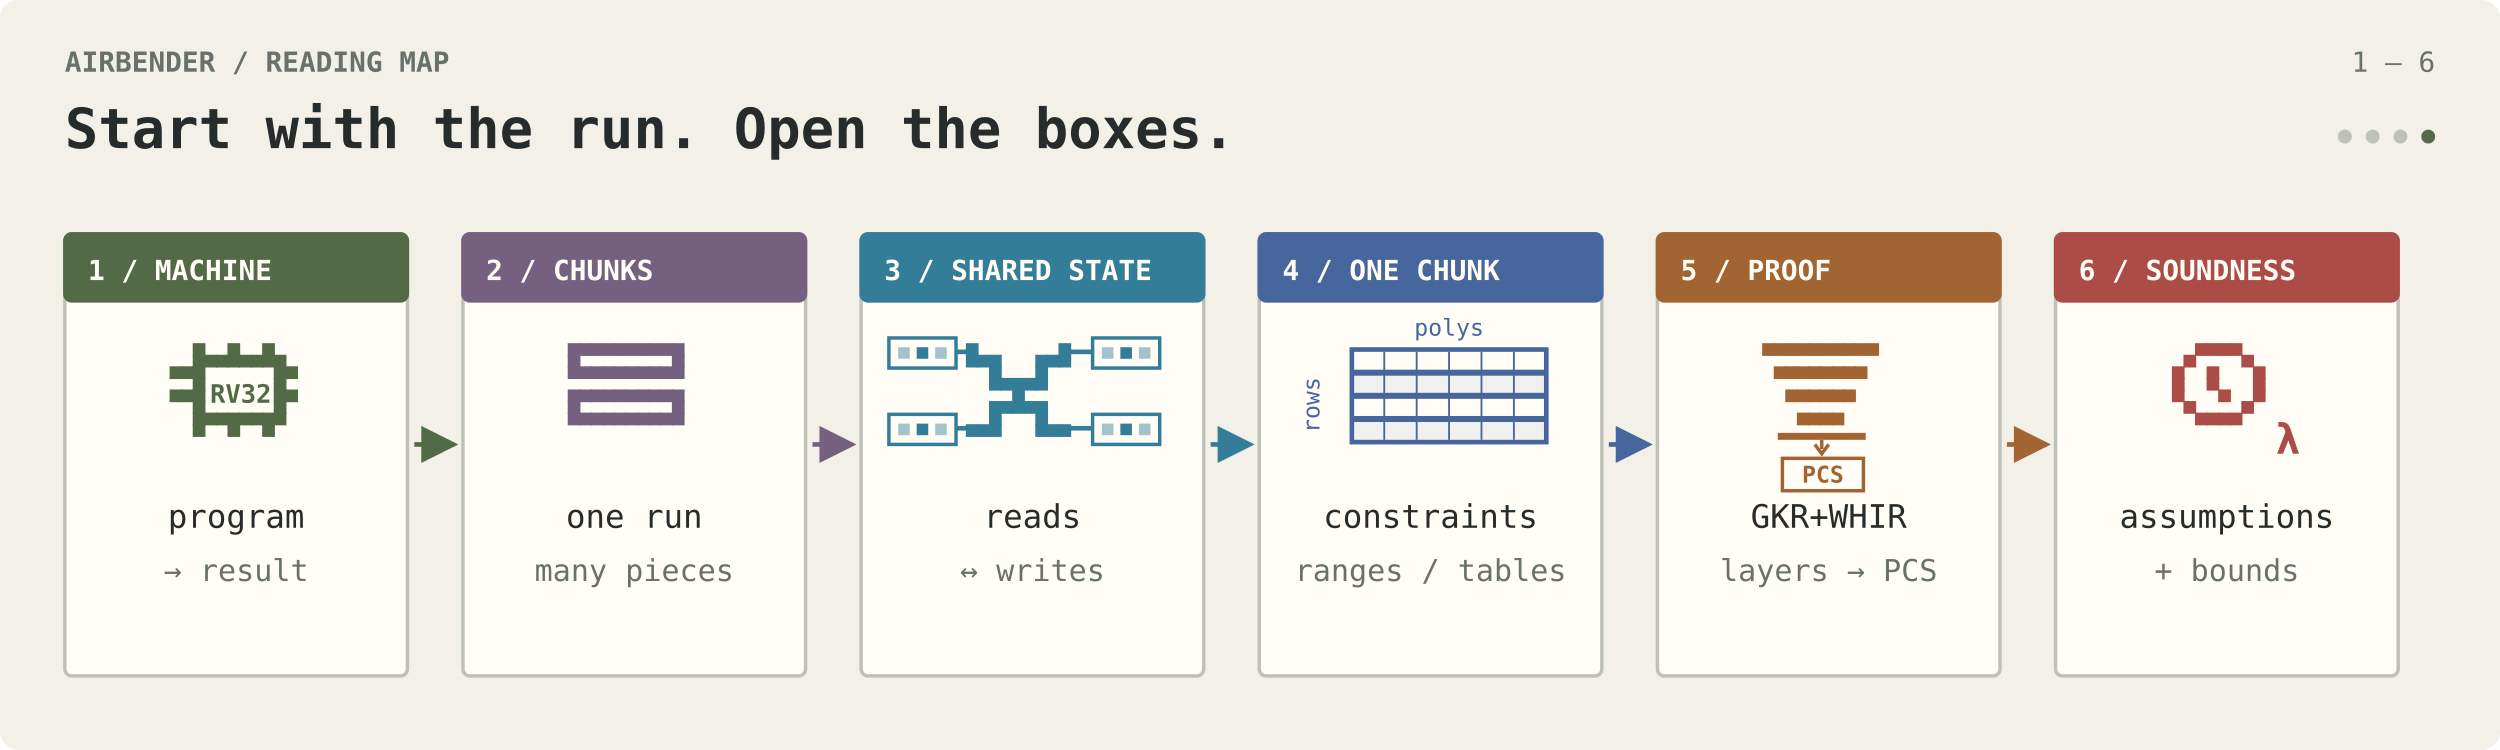
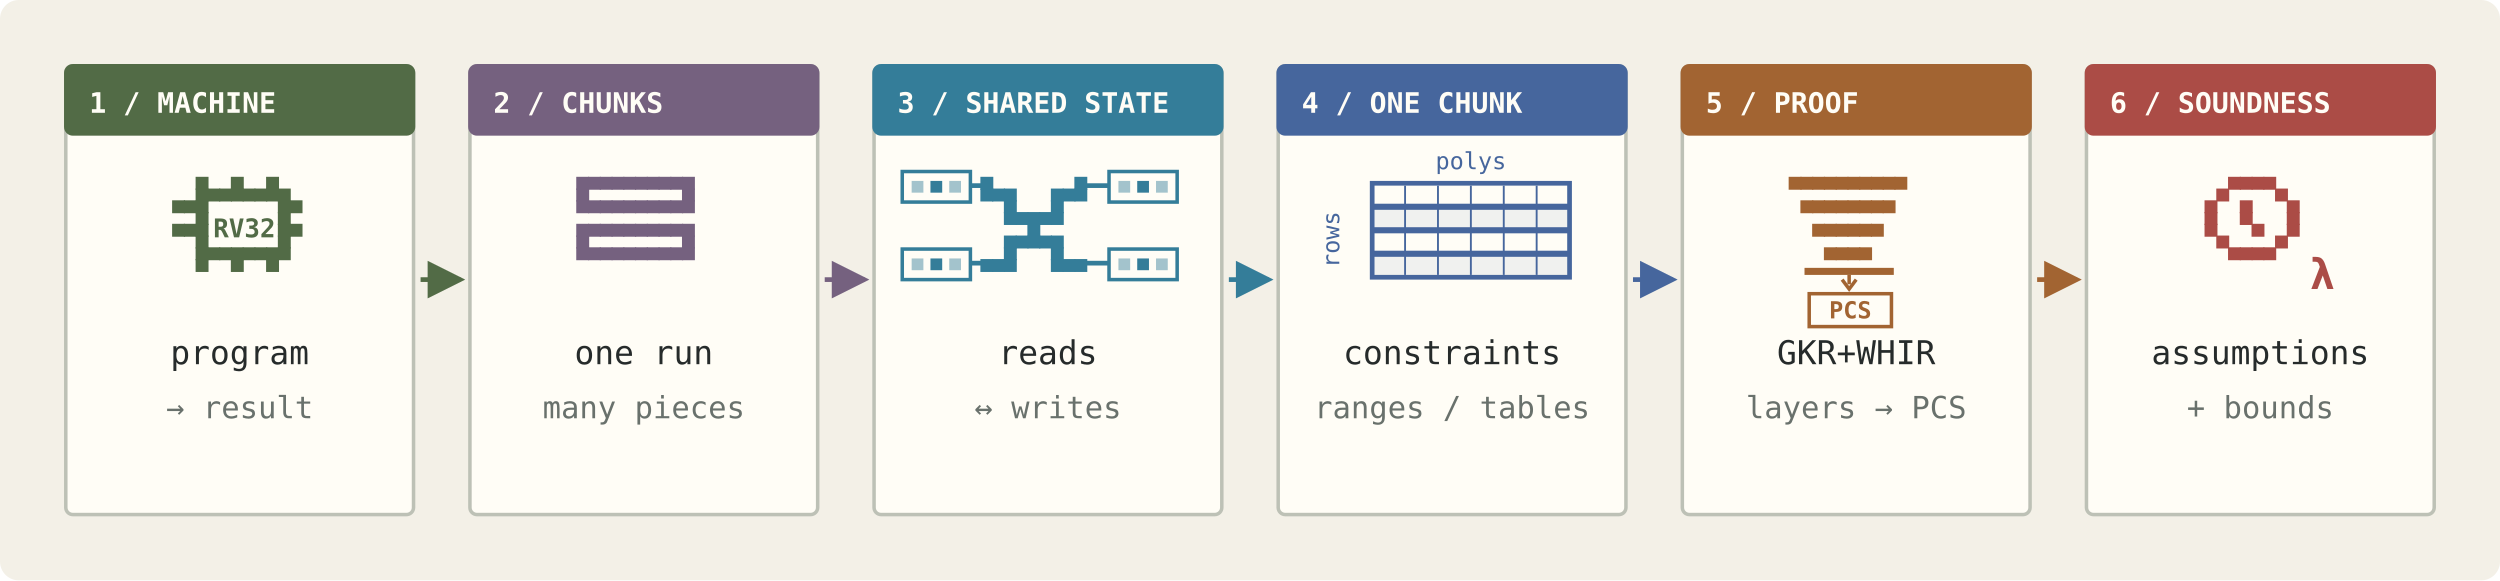
- <svg xmlns="http://www.w3.org/2000/svg" width="1080" height="324" viewBox="0 0 1080 324" role="img" aria-labelledby="title desc">
+ <svg xmlns="http://www.w3.org/2000/svg" width="1064" height="247" viewBox="0 73 1064 247" role="img" aria-labelledby="title desc">
  <defs>
    <marker id="arrow1" markerWidth="8" markerHeight="8" refX="7" refY="4" orient="auto">
      <path d="M0 0 8 4 0 8" fill="#526b46" />
    </marker>
    <marker id="arrow2" markerWidth="8" markerHeight="8" refX="7" refY="4" orient="auto">
      <path d="M0 0 8 4 0 8" fill="#75617f" />
    </marker>
    <marker id="arrow3" markerWidth="8" markerHeight="8" refX="7" refY="4" orient="auto">
      <path d="M0 0 8 4 0 8" fill="#347d99" />
    </marker>
    <marker id="arrow4" markerWidth="8" markerHeight="8" refX="7" refY="4" orient="auto">
      <path d="M0 0 8 4 0 8" fill="#46669d" />
    </marker>
    <marker id="arrow5" markerWidth="8" markerHeight="8" refX="7" refY="4" orient="auto">
      <path d="M0 0 8 4 0 8" fill="#a26432" />
    </marker>
    <marker id="arrow6" markerWidth="8" markerHeight="8" refX="7" refY="4" orient="auto">
      <path d="M0 0 8 4 0 8" fill="#ab4c46" />
    </marker>
  </defs>
-   <rect width="1080" height="324" rx="8" fill="#f3f0e7" />
+   <rect y="73" width="1064" height="247" rx="8" fill="#f3f0e7" />
  <g font-family="Menlo, Consolas, monospace">
-     <text x="28" y="31" font-size="12" fill="#69716c" text-anchor="start" font-weight="700">AIRBENDER / READING MAP</text>
-     <text x="28" y="64" font-size="24" fill="#262b2b" text-anchor="start" font-weight="700">Start with the run. Open the boxes.</text>
-     <text x="1052" y="31" font-size="12" fill="#69716c" text-anchor="end" font-weight="400">1 — 6</text>
-     <circle cx="1049" cy="59" r="3" fill="#526b46" />
-     <circle cx="1037" cy="59" r="3" fill="#bdc1b6" />
-     <circle cx="1025" cy="59" r="3" fill="#bdc1b6" />
-     <circle cx="1013" cy="59" r="3" fill="#bdc1b6" />
    <rect x="28" y="101" width="148" height="191" rx="3" fill="#fffdf6" stroke="#bdc1b6" stroke-width="1.5" />
    <rect x="28" y="101" width="148" height="29" rx="3" fill="#526b46" stroke="#526b46" stroke-width="1.5" />
    <text x="38" y="121" font-size="12" fill="#fffdf6" text-anchor="start" font-weight="700">1 / MACHINE</text>
    <rect x="84" y="149" width="4" height="4" rx="0" fill="#526b46" stroke="#526b46" stroke-width="1.5" />
    <rect x="99" y="149" width="4" height="4" rx="0" fill="#526b46" stroke="#526b46" stroke-width="1.5" />
    <rect x="114" y="149" width="4" height="4" rx="0" fill="#526b46" stroke="#526b46" stroke-width="1.5" />
    <rect x="84" y="154" width="4" height="4" rx="0" fill="#526b46" stroke="#526b46" stroke-width="1.5" />
    <rect x="89" y="154" width="4" height="4" rx="0" fill="#526b46" stroke="#526b46" stroke-width="1.5" />
    <rect x="94" y="154" width="4" height="4" rx="0" fill="#526b46" stroke="#526b46" stroke-width="1.5" />
    <rect x="99" y="154" width="4" height="4" rx="0" fill="#526b46" stroke="#526b46" stroke-width="1.5" />
    <rect x="104" y="154" width="4" height="4" rx="0" fill="#526b46" stroke="#526b46" stroke-width="1.5" />
    <rect x="109" y="154" width="4" height="4" rx="0" fill="#526b46" stroke="#526b46" stroke-width="1.5" />
    <rect x="114" y="154" width="4" height="4" rx="0" fill="#526b46" stroke="#526b46" stroke-width="1.5" />
    <rect x="119" y="154" width="4" height="4" rx="0" fill="#526b46" stroke="#526b46" stroke-width="1.5" />
    <rect x="74" y="159" width="4" height="4" rx="0" fill="#526b46" stroke="#526b46" stroke-width="1.5" />
    <rect x="79" y="159" width="4" height="4" rx="0" fill="#526b46" stroke="#526b46" stroke-width="1.5" />
    <rect x="84" y="159" width="4" height="4" rx="0" fill="#526b46" stroke="#526b46" stroke-width="1.5" />
    <rect x="119" y="159" width="4" height="4" rx="0" fill="#526b46" stroke="#526b46" stroke-width="1.5" />
    <rect x="124" y="159" width="4" height="4" rx="0" fill="#526b46" stroke="#526b46" stroke-width="1.5" />
    <rect x="84" y="164" width="4" height="4" rx="0" fill="#526b46" stroke="#526b46" stroke-width="1.5" />
    <rect x="119" y="164" width="4" height="4" rx="0" fill="#526b46" stroke="#526b46" stroke-width="1.5" />
    <rect x="74" y="169" width="4" height="4" rx="0" fill="#526b46" stroke="#526b46" stroke-width="1.5" />
    <rect x="79" y="169" width="4" height="4" rx="0" fill="#526b46" stroke="#526b46" stroke-width="1.5" />
    <rect x="84" y="169" width="4" height="4" rx="0" fill="#526b46" stroke="#526b46" stroke-width="1.5" />
    <rect x="119" y="169" width="4" height="4" rx="0" fill="#526b46" stroke="#526b46" stroke-width="1.5" />
    <rect x="124" y="169" width="4" height="4" rx="0" fill="#526b46" stroke="#526b46" stroke-width="1.5" />
    <rect x="84" y="174" width="4" height="4" rx="0" fill="#526b46" stroke="#526b46" stroke-width="1.5" />
    <rect x="119" y="174" width="4" height="4" rx="0" fill="#526b46" stroke="#526b46" stroke-width="1.5" />
    <rect x="84" y="179" width="4" height="4" rx="0" fill="#526b46" stroke="#526b46" stroke-width="1.5" />
    <rect x="89" y="179" width="4" height="4" rx="0" fill="#526b46" stroke="#526b46" stroke-width="1.5" />
    <rect x="94" y="179" width="4" height="4" rx="0" fill="#526b46" stroke="#526b46" stroke-width="1.5" />
    <rect x="99" y="179" width="4" height="4" rx="0" fill="#526b46" stroke="#526b46" stroke-width="1.5" />
    <rect x="104" y="179" width="4" height="4" rx="0" fill="#526b46" stroke="#526b46" stroke-width="1.5" />
    <rect x="109" y="179" width="4" height="4" rx="0" fill="#526b46" stroke="#526b46" stroke-width="1.5" />
    <rect x="114" y="179" width="4" height="4" rx="0" fill="#526b46" stroke="#526b46" stroke-width="1.5" />
    <rect x="119" y="179" width="4" height="4" rx="0" fill="#526b46" stroke="#526b46" stroke-width="1.5" />
    <rect x="84" y="184" width="4" height="4" rx="0" fill="#526b46" stroke="#526b46" stroke-width="1.5" />
    <rect x="99" y="184" width="4" height="4" rx="0" fill="#526b46" stroke="#526b46" stroke-width="1.5" />
    <rect x="114" y="184" width="4" height="4" rx="0" fill="#526b46" stroke="#526b46" stroke-width="1.5" />
    <text x="104" y="174" font-size="11" fill="#526b46" text-anchor="middle" font-weight="700">RV32</text>
    <text x="102" y="228" font-size="14" fill="#262b2b" text-anchor="middle" font-weight="400">program</text>
    <text x="102" y="251" font-size="13" fill="#69716c" text-anchor="middle" font-weight="400">→ result</text>
    <path d="M179 192 L196 192" fill="none" stroke="#526b46" stroke-width="2" marker-end="url(#arrow1)" />
    <rect x="200" y="101" width="148" height="191" rx="3" fill="#fffdf6" stroke="#bdc1b6" stroke-width="1.5" />
    <rect x="200" y="101" width="148" height="29" rx="3" fill="#75617f" stroke="#75617f" stroke-width="1.5" />
    <text x="210" y="121" font-size="12" fill="#fffdf6" text-anchor="start" font-weight="700">2 / CHUNKS</text>
    <rect x="246" y="149" width="4" height="4" rx="0" fill="#75617f" stroke="#75617f" stroke-width="1.5" />
    <rect x="251" y="149" width="4" height="4" rx="0" fill="#75617f" stroke="#75617f" stroke-width="1.5" />
    <rect x="256" y="149" width="4" height="4" rx="0" fill="#75617f" stroke="#75617f" stroke-width="1.5" />
    <rect x="261" y="149" width="4" height="4" rx="0" fill="#75617f" stroke="#75617f" stroke-width="1.5" />
    <rect x="266" y="149" width="4" height="4" rx="0" fill="#75617f" stroke="#75617f" stroke-width="1.5" />
    <rect x="271" y="149" width="4" height="4" rx="0" fill="#75617f" stroke="#75617f" stroke-width="1.5" />
    <rect x="276" y="149" width="4" height="4" rx="0" fill="#75617f" stroke="#75617f" stroke-width="1.5" />
    <rect x="281" y="149" width="4" height="4" rx="0" fill="#75617f" stroke="#75617f" stroke-width="1.5" />
    <rect x="286" y="149" width="4" height="4" rx="0" fill="#75617f" stroke="#75617f" stroke-width="1.5" />
    <rect x="291" y="149" width="4" height="4" rx="0" fill="#75617f" stroke="#75617f" stroke-width="1.5" />
    <rect x="246" y="154" width="4" height="4" rx="0" fill="#75617f" stroke="#75617f" stroke-width="1.5" />
    <rect x="291" y="154" width="4" height="4" rx="0" fill="#75617f" stroke="#75617f" stroke-width="1.5" />
    <rect x="246" y="159" width="4" height="4" rx="0" fill="#75617f" stroke="#75617f" stroke-width="1.5" />
    <rect x="251" y="159" width="4" height="4" rx="0" fill="#75617f" stroke="#75617f" stroke-width="1.5" />
    <rect x="256" y="159" width="4" height="4" rx="0" fill="#75617f" stroke="#75617f" stroke-width="1.5" />
    <rect x="261" y="159" width="4" height="4" rx="0" fill="#75617f" stroke="#75617f" stroke-width="1.5" />
    <rect x="266" y="159" width="4" height="4" rx="0" fill="#75617f" stroke="#75617f" stroke-width="1.5" />
    <rect x="271" y="159" width="4" height="4" rx="0" fill="#75617f" stroke="#75617f" stroke-width="1.5" />
    <rect x="276" y="159" width="4" height="4" rx="0" fill="#75617f" stroke="#75617f" stroke-width="1.5" />
    <rect x="281" y="159" width="4" height="4" rx="0" fill="#75617f" stroke="#75617f" stroke-width="1.5" />
    <rect x="286" y="159" width="4" height="4" rx="0" fill="#75617f" stroke="#75617f" stroke-width="1.5" />
    <rect x="291" y="159" width="4" height="4" rx="0" fill="#75617f" stroke="#75617f" stroke-width="1.5" />
    <rect x="246" y="169" width="4" height="4" rx="0" fill="#75617f" stroke="#75617f" stroke-width="1.5" />
    <rect x="251" y="169" width="4" height="4" rx="0" fill="#75617f" stroke="#75617f" stroke-width="1.5" />
    <rect x="256" y="169" width="4" height="4" rx="0" fill="#75617f" stroke="#75617f" stroke-width="1.5" />
    <rect x="261" y="169" width="4" height="4" rx="0" fill="#75617f" stroke="#75617f" stroke-width="1.5" />
    <rect x="266" y="169" width="4" height="4" rx="0" fill="#75617f" stroke="#75617f" stroke-width="1.5" />
    <rect x="271" y="169" width="4" height="4" rx="0" fill="#75617f" stroke="#75617f" stroke-width="1.5" />
    <rect x="276" y="169" width="4" height="4" rx="0" fill="#75617f" stroke="#75617f" stroke-width="1.5" />
    <rect x="281" y="169" width="4" height="4" rx="0" fill="#75617f" stroke="#75617f" stroke-width="1.5" />
    <rect x="286" y="169" width="4" height="4" rx="0" fill="#75617f" stroke="#75617f" stroke-width="1.5" />
    <rect x="291" y="169" width="4" height="4" rx="0" fill="#75617f" stroke="#75617f" stroke-width="1.5" />
    <rect x="246" y="174" width="4" height="4" rx="0" fill="#75617f" stroke="#75617f" stroke-width="1.5" />
    <rect x="291" y="174" width="4" height="4" rx="0" fill="#75617f" stroke="#75617f" stroke-width="1.5" />
    <rect x="246" y="179" width="4" height="4" rx="0" fill="#75617f" stroke="#75617f" stroke-width="1.5" />
    <rect x="251" y="179" width="4" height="4" rx="0" fill="#75617f" stroke="#75617f" stroke-width="1.5" />
    <rect x="256" y="179" width="4" height="4" rx="0" fill="#75617f" stroke="#75617f" stroke-width="1.5" />
    <rect x="261" y="179" width="4" height="4" rx="0" fill="#75617f" stroke="#75617f" stroke-width="1.5" />
    <rect x="266" y="179" width="4" height="4" rx="0" fill="#75617f" stroke="#75617f" stroke-width="1.5" />
    <rect x="271" y="179" width="4" height="4" rx="0" fill="#75617f" stroke="#75617f" stroke-width="1.5" />
    <rect x="276" y="179" width="4" height="4" rx="0" fill="#75617f" stroke="#75617f" stroke-width="1.5" />
    <rect x="281" y="179" width="4" height="4" rx="0" fill="#75617f" stroke="#75617f" stroke-width="1.5" />
    <rect x="286" y="179" width="4" height="4" rx="0" fill="#75617f" stroke="#75617f" stroke-width="1.5" />
    <rect x="291" y="179" width="4" height="4" rx="0" fill="#75617f" stroke="#75617f" stroke-width="1.5" />
    <text x="274" y="228" font-size="14" fill="#262b2b" text-anchor="middle" font-weight="400">one run</text>
    <text x="274" y="251" font-size="13" fill="#69716c" text-anchor="middle" font-weight="400">many pieces</text>
    <path d="M351 192 L368 192" fill="none" stroke="#75617f" stroke-width="2" marker-end="url(#arrow2)" />
    <rect x="372" y="101" width="148" height="191" rx="3" fill="#fffdf6" stroke="#bdc1b6" stroke-width="1.5" />
    <rect x="372" y="101" width="148" height="29" rx="3" fill="#347d99" stroke="#347d99" stroke-width="1.5" />
    <text x="382" y="121" font-size="12" fill="#fffdf6" text-anchor="start" font-weight="700">3 / SHARED STATE</text>
    <rect x="418" y="149" width="4" height="4" rx="0" fill="#347d99" stroke="#347d99" stroke-width="1.5" />
    <rect x="458" y="149" width="4" height="4" rx="0" fill="#347d99" stroke="#347d99" stroke-width="1.5" />
    <rect x="418" y="154" width="4" height="4" rx="0" fill="#347d99" stroke="#347d99" stroke-width="1.5" />
    <rect x="423" y="154" width="4" height="4" rx="0" fill="#347d99" stroke="#347d99" stroke-width="1.5" />
    <rect x="428" y="154" width="4" height="4" rx="0" fill="#347d99" stroke="#347d99" stroke-width="1.5" />
    <rect x="448" y="154" width="4" height="4" rx="0" fill="#347d99" stroke="#347d99" stroke-width="1.5" />
    <rect x="453" y="154" width="4" height="4" rx="0" fill="#347d99" stroke="#347d99" stroke-width="1.5" />
    <rect x="458" y="154" width="4" height="4" rx="0" fill="#347d99" stroke="#347d99" stroke-width="1.5" />
    <rect x="428" y="159" width="4" height="4" rx="0" fill="#347d99" stroke="#347d99" stroke-width="1.5" />
    <rect x="448" y="159" width="4" height="4" rx="0" fill="#347d99" stroke="#347d99" stroke-width="1.5" />
    <rect x="428" y="164" width="4" height="4" rx="0" fill="#347d99" stroke="#347d99" stroke-width="1.5" />
    <rect x="433" y="164" width="4" height="4" rx="0" fill="#347d99" stroke="#347d99" stroke-width="1.5" />
    <rect x="438" y="164" width="4" height="4" rx="0" fill="#347d99" stroke="#347d99" stroke-width="1.5" />
    <rect x="443" y="164" width="4" height="4" rx="0" fill="#347d99" stroke="#347d99" stroke-width="1.5" />
    <rect x="448" y="164" width="4" height="4" rx="0" fill="#347d99" stroke="#347d99" stroke-width="1.5" />
    <rect x="438" y="169" width="4" height="4" rx="0" fill="#347d99" stroke="#347d99" stroke-width="1.5" />
    <rect x="428" y="174" width="4" height="4" rx="0" fill="#347d99" stroke="#347d99" stroke-width="1.5" />
    <rect x="433" y="174" width="4" height="4" rx="0" fill="#347d99" stroke="#347d99" stroke-width="1.5" />
    <rect x="438" y="174" width="4" height="4" rx="0" fill="#347d99" stroke="#347d99" stroke-width="1.5" />
    <rect x="443" y="174" width="4" height="4" rx="0" fill="#347d99" stroke="#347d99" stroke-width="1.5" />
    <rect x="448" y="174" width="4" height="4" rx="0" fill="#347d99" stroke="#347d99" stroke-width="1.5" />
    <rect x="428" y="179" width="4" height="4" rx="0" fill="#347d99" stroke="#347d99" stroke-width="1.5" />
    <rect x="448" y="179" width="4" height="4" rx="0" fill="#347d99" stroke="#347d99" stroke-width="1.5" />
    <rect x="418" y="184" width="4" height="4" rx="0" fill="#347d99" stroke="#347d99" stroke-width="1.5" />
    <rect x="423" y="184" width="4" height="4" rx="0" fill="#347d99" stroke="#347d99" stroke-width="1.5" />
    <rect x="428" y="184" width="4" height="4" rx="0" fill="#347d99" stroke="#347d99" stroke-width="1.5" />
    <rect x="448" y="184" width="4" height="4" rx="0" fill="#347d99" stroke="#347d99" stroke-width="1.5" />
    <rect x="453" y="184" width="4" height="4" rx="0" fill="#347d99" stroke="#347d99" stroke-width="1.5" />
    <rect x="458" y="184" width="4" height="4" rx="0" fill="#347d99" stroke="#347d99" stroke-width="1.5" />
    <rect x="384" y="146" width="29" height="13" fill="#fffdf6" stroke="#347d99" stroke-width="1.5" />
    <rect x="388" y="150" width="5" height="5" fill="#347d99" opacity="0.45" />
    <rect x="396" y="150" width="5" height="5" fill="#347d99" opacity="1" />
    <rect x="404" y="150" width="5" height="5" fill="#347d99" opacity="0.45" />
    <rect x="384" y="179" width="29" height="13" fill="#fffdf6" stroke="#347d99" stroke-width="1.5" />
    <rect x="388" y="183" width="5" height="5" fill="#347d99" opacity="0.45" />
    <rect x="396" y="183" width="5" height="5" fill="#347d99" opacity="1" />
    <rect x="404" y="183" width="5" height="5" fill="#347d99" opacity="0.45" />
    <rect x="472" y="146" width="29" height="13" fill="#fffdf6" stroke="#347d99" stroke-width="1.5" />
    <rect x="476" y="150" width="5" height="5" fill="#347d99" opacity="0.45" />
    <rect x="484" y="150" width="5" height="5" fill="#347d99" opacity="1" />
    <rect x="492" y="150" width="5" height="5" fill="#347d99" opacity="0.45" />
    <rect x="472" y="179" width="29" height="13" fill="#fffdf6" stroke="#347d99" stroke-width="1.5" />
    <rect x="476" y="183" width="5" height="5" fill="#347d99" opacity="0.45" />
    <rect x="484" y="183" width="5" height="5" fill="#347d99" opacity="1" />
    <rect x="492" y="183" width="5" height="5" fill="#347d99" opacity="0.45" />
    <path d="M413 152 H419 M413 185 H419 M462 152 H472 M462 185 H472" fill="none" stroke="#347d99" stroke-width="2" />
    <text x="446" y="228" font-size="14" fill="#262b2b" text-anchor="middle" font-weight="400">reads</text>
    <text x="446" y="251" font-size="13" fill="#69716c" text-anchor="middle" font-weight="400">↔ writes</text>
    <path d="M523 192 L540 192" fill="none" stroke="#347d99" stroke-width="2" marker-end="url(#arrow3)" />
    <rect x="544" y="101" width="148" height="191" rx="3" fill="#fffdf6" stroke="#bdc1b6" stroke-width="1.5" />
    <rect x="544" y="101" width="148" height="29" rx="3" fill="#46669d" stroke="#46669d" stroke-width="1.5" />
    <text x="554" y="121" font-size="12" fill="#fffdf6" text-anchor="start" font-weight="700">4 / ONE CHUNK</text>
    <text x="626" y="145" font-size="10" fill="#46669d" text-anchor="middle">polys</text>
    <text x="570" y="175" font-size="10" fill="#46669d" text-anchor="middle" transform="rotate(-90 570 175)">rows</text>
    <rect x="584" y="151" width="84" height="40" fill="#fffdf6" stroke="#46669d" stroke-width="2" />
    <rect x="585" y="161" width="82" height="10" fill="#46669d" opacity="0.08" />
    <rect x="585" y="181" width="82" height="10" fill="#46669d" opacity="0.08" />
    <path d="M598 152 V190" stroke="#46669d" stroke-width="0.8" />
    <path d="M612 152 V190" stroke="#46669d" stroke-width="0.8" />
    <path d="M626 152 V190" stroke="#46669d" stroke-width="0.8" />
    <path d="M640 152 V190" stroke="#46669d" stroke-width="0.8" />
    <path d="M654 152 V190" stroke="#46669d" stroke-width="0.8" />
    <path d="M584 161 H668" stroke="#46669d" stroke-width="2.6" />
    <path d="M584 171 H668" stroke="#46669d" stroke-width="2.6" />
    <path d="M584 181 H668" stroke="#46669d" stroke-width="2.6" />
    <text x="618" y="228" font-size="14" fill="#262b2b" text-anchor="middle" font-weight="400">constraints</text>
    <text x="618" y="251" font-size="13" fill="#69716c" text-anchor="middle" font-weight="400">ranges / tables</text>
    <path d="M695 192 L712 192" fill="none" stroke="#46669d" stroke-width="2" marker-end="url(#arrow4)" />
    <rect x="716" y="101" width="148" height="191" rx="3" fill="#fffdf6" stroke="#bdc1b6" stroke-width="1.5" />
    <rect x="716" y="101" width="148" height="29" rx="3" fill="#a26432" stroke="#a26432" stroke-width="1.5" />
    <text x="726" y="121" font-size="12" fill="#fffdf6" text-anchor="start" font-weight="700">5 / PROOF</text>
    <rect x="762" y="149" width="4" height="4" rx="0" fill="#a26432" stroke="#a26432" stroke-width="1.5" />
    <rect x="767" y="149" width="4" height="4" rx="0" fill="#a26432" stroke="#a26432" stroke-width="1.5" />
    <rect x="772" y="149" width="4" height="4" rx="0" fill="#a26432" stroke="#a26432" stroke-width="1.5" />
    <rect x="777" y="149" width="4" height="4" rx="0" fill="#a26432" stroke="#a26432" stroke-width="1.5" />
    <rect x="782" y="149" width="4" height="4" rx="0" fill="#a26432" stroke="#a26432" stroke-width="1.5" />
    <rect x="787" y="149" width="4" height="4" rx="0" fill="#a26432" stroke="#a26432" stroke-width="1.5" />
    <rect x="792" y="149" width="4" height="4" rx="0" fill="#a26432" stroke="#a26432" stroke-width="1.5" />
    <rect x="797" y="149" width="4" height="4" rx="0" fill="#a26432" stroke="#a26432" stroke-width="1.5" />
    <rect x="802" y="149" width="4" height="4" rx="0" fill="#a26432" stroke="#a26432" stroke-width="1.5" />
    <rect x="807" y="149" width="4" height="4" rx="0" fill="#a26432" stroke="#a26432" stroke-width="1.5" />
    <rect x="767" y="159" width="4" height="4" rx="0" fill="#a26432" stroke="#a26432" stroke-width="1.5" />
    <rect x="772" y="159" width="4" height="4" rx="0" fill="#a26432" stroke="#a26432" stroke-width="1.5" />
    <rect x="777" y="159" width="4" height="4" rx="0" fill="#a26432" stroke="#a26432" stroke-width="1.5" />
    <rect x="782" y="159" width="4" height="4" rx="0" fill="#a26432" stroke="#a26432" stroke-width="1.5" />
    <rect x="787" y="159" width="4" height="4" rx="0" fill="#a26432" stroke="#a26432" stroke-width="1.5" />
    <rect x="792" y="159" width="4" height="4" rx="0" fill="#a26432" stroke="#a26432" stroke-width="1.5" />
    <rect x="797" y="159" width="4" height="4" rx="0" fill="#a26432" stroke="#a26432" stroke-width="1.5" />
    <rect x="802" y="159" width="4" height="4" rx="0" fill="#a26432" stroke="#a26432" stroke-width="1.5" />
    <rect x="772" y="169" width="4" height="4" rx="0" fill="#a26432" stroke="#a26432" stroke-width="1.5" />
    <rect x="777" y="169" width="4" height="4" rx="0" fill="#a26432" stroke="#a26432" stroke-width="1.5" />
    <rect x="782" y="169" width="4" height="4" rx="0" fill="#a26432" stroke="#a26432" stroke-width="1.5" />
    <rect x="787" y="169" width="4" height="4" rx="0" fill="#a26432" stroke="#a26432" stroke-width="1.5" />
    <rect x="792" y="169" width="4" height="4" rx="0" fill="#a26432" stroke="#a26432" stroke-width="1.5" />
    <rect x="797" y="169" width="4" height="4" rx="0" fill="#a26432" stroke="#a26432" stroke-width="1.5" />
    <rect x="777" y="179" width="4" height="4" rx="0" fill="#a26432" stroke="#a26432" stroke-width="1.5" />
    <rect x="782" y="179" width="4" height="4" rx="0" fill="#a26432" stroke="#a26432" stroke-width="1.5" />
    <rect x="787" y="179" width="4" height="4" rx="0" fill="#a26432" stroke="#a26432" stroke-width="1.5" />
    <rect x="792" y="179" width="4" height="4" rx="0" fill="#a26432" stroke="#a26432" stroke-width="1.5" />
    <rect x="768" y="187" width="38" height="3" fill="#a26432" />
    <path d="M787 190 V194" fill="none" stroke="#a26432" stroke-width="1.5" />
    <path d="M784 192 L787 196 L790 192" fill="none" stroke="#a26432" stroke-width="1.5" />
    <rect x="770" y="198" width="35" height="14" fill="#fffdf6" stroke="#a26432" stroke-width="1.5" />
    <text x="787.5" y="208.5" font-size="10" fill="#a26432" text-anchor="middle" font-weight="700">PCS</text>
    <text x="790" y="228" font-size="14" fill="#262b2b" text-anchor="middle" font-weight="400">GKR+WHIR</text>
    <text x="790" y="251" font-size="13" fill="#69716c" text-anchor="middle" font-weight="400">layers → PCS</text>
    <path d="M867 192 L884 192" fill="none" stroke="#a26432" stroke-width="2" marker-end="url(#arrow5)" />
    <rect x="888" y="101" width="148" height="191" rx="3" fill="#fffdf6" stroke="#bdc1b6" stroke-width="1.5" />
    <rect x="888" y="101" width="148" height="29" rx="3" fill="#ab4c46" stroke="#ab4c46" stroke-width="1.5" />
    <text x="898" y="121" font-size="12" fill="#fffdf6" text-anchor="start" font-weight="700">6 / SOUNDNESS</text>
    <rect x="949" y="149" width="4" height="4" rx="0" fill="#ab4c46" stroke="#ab4c46" stroke-width="1.5" />
    <rect x="954" y="149" width="4" height="4" rx="0" fill="#ab4c46" stroke="#ab4c46" stroke-width="1.5" />
    <rect x="959" y="149" width="4" height="4" rx="0" fill="#ab4c46" stroke="#ab4c46" stroke-width="1.5" />
    <rect x="964" y="149" width="4" height="4" rx="0" fill="#ab4c46" stroke="#ab4c46" stroke-width="1.5" />
    <rect x="944" y="154" width="4" height="4" rx="0" fill="#ab4c46" stroke="#ab4c46" stroke-width="1.5" />
    <rect x="969" y="154" width="4" height="4" rx="0" fill="#ab4c46" stroke="#ab4c46" stroke-width="1.5" />
    <rect x="939" y="159" width="4" height="4" rx="0" fill="#ab4c46" stroke="#ab4c46" stroke-width="1.5" />
    <rect x="954" y="159" width="4" height="4" rx="0" fill="#ab4c46" stroke="#ab4c46" stroke-width="1.5" />
    <rect x="974" y="159" width="4" height="4" rx="0" fill="#ab4c46" stroke="#ab4c46" stroke-width="1.5" />
    <rect x="939" y="164" width="4" height="4" rx="0" fill="#ab4c46" stroke="#ab4c46" stroke-width="1.5" />
    <rect x="954" y="164" width="4" height="4" rx="0" fill="#ab4c46" stroke="#ab4c46" stroke-width="1.5" />
    <rect x="974" y="164" width="4" height="4" rx="0" fill="#ab4c46" stroke="#ab4c46" stroke-width="1.5" />
    <rect x="939" y="169" width="4" height="4" rx="0" fill="#ab4c46" stroke="#ab4c46" stroke-width="1.5" />
    <rect x="959" y="169" width="4" height="4" rx="0" fill="#ab4c46" stroke="#ab4c46" stroke-width="1.5" />
    <rect x="974" y="169" width="4" height="4" rx="0" fill="#ab4c46" stroke="#ab4c46" stroke-width="1.5" />
    <rect x="944" y="174" width="4" height="4" rx="0" fill="#ab4c46" stroke="#ab4c46" stroke-width="1.5" />
    <rect x="969" y="174" width="4" height="4" rx="0" fill="#ab4c46" stroke="#ab4c46" stroke-width="1.5" />
    <rect x="949" y="179" width="4" height="4" rx="0" fill="#ab4c46" stroke="#ab4c46" stroke-width="1.5" />
    <rect x="954" y="179" width="4" height="4" rx="0" fill="#ab4c46" stroke="#ab4c46" stroke-width="1.5" />
    <rect x="959" y="179" width="4" height="4" rx="0" fill="#ab4c46" stroke="#ab4c46" stroke-width="1.5" />
    <rect x="964" y="179" width="4" height="4" rx="0" fill="#ab4c46" stroke="#ab4c46" stroke-width="1.5" />
    <text x="983" y="196" font-size="18" fill="#ab4c46" text-anchor="start" font-weight="700">λ</text>
    <text x="962" y="228" font-size="14" fill="#262b2b" text-anchor="middle" font-weight="400">assumptions</text>
    <text x="962" y="251" font-size="13" fill="#69716c" text-anchor="middle" font-weight="400">+ bounds</text>
  </g>
</svg>
